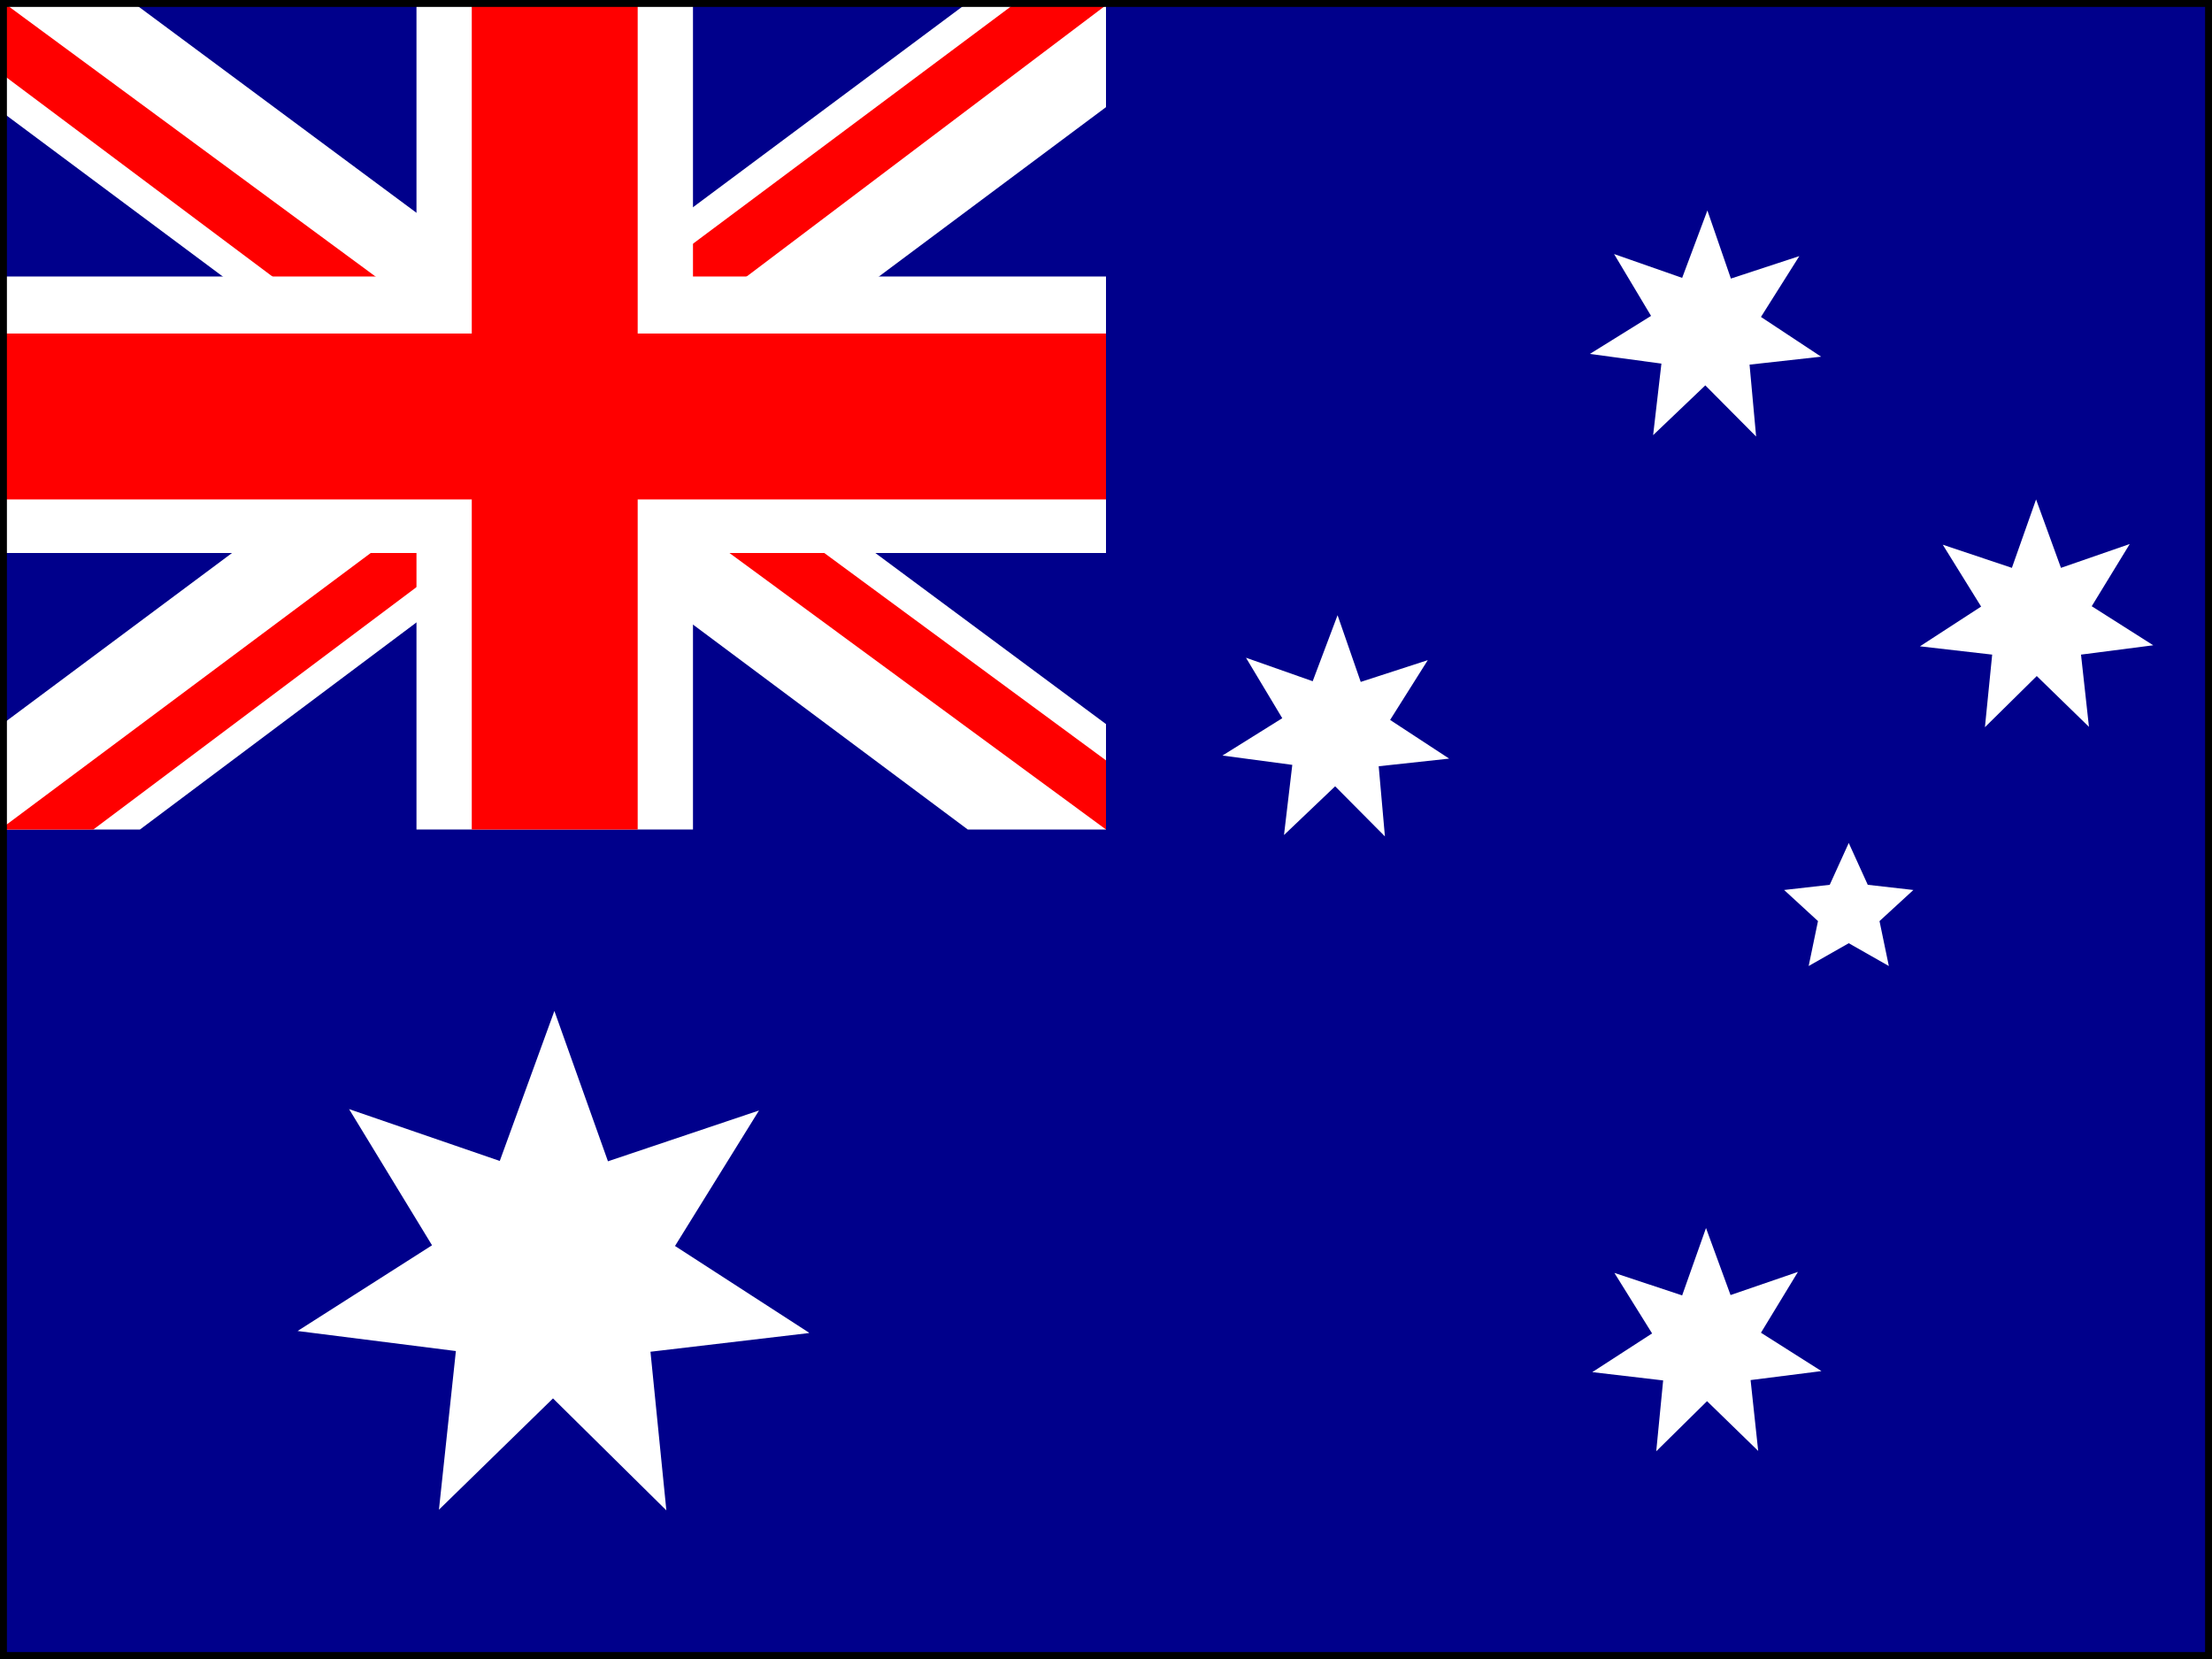
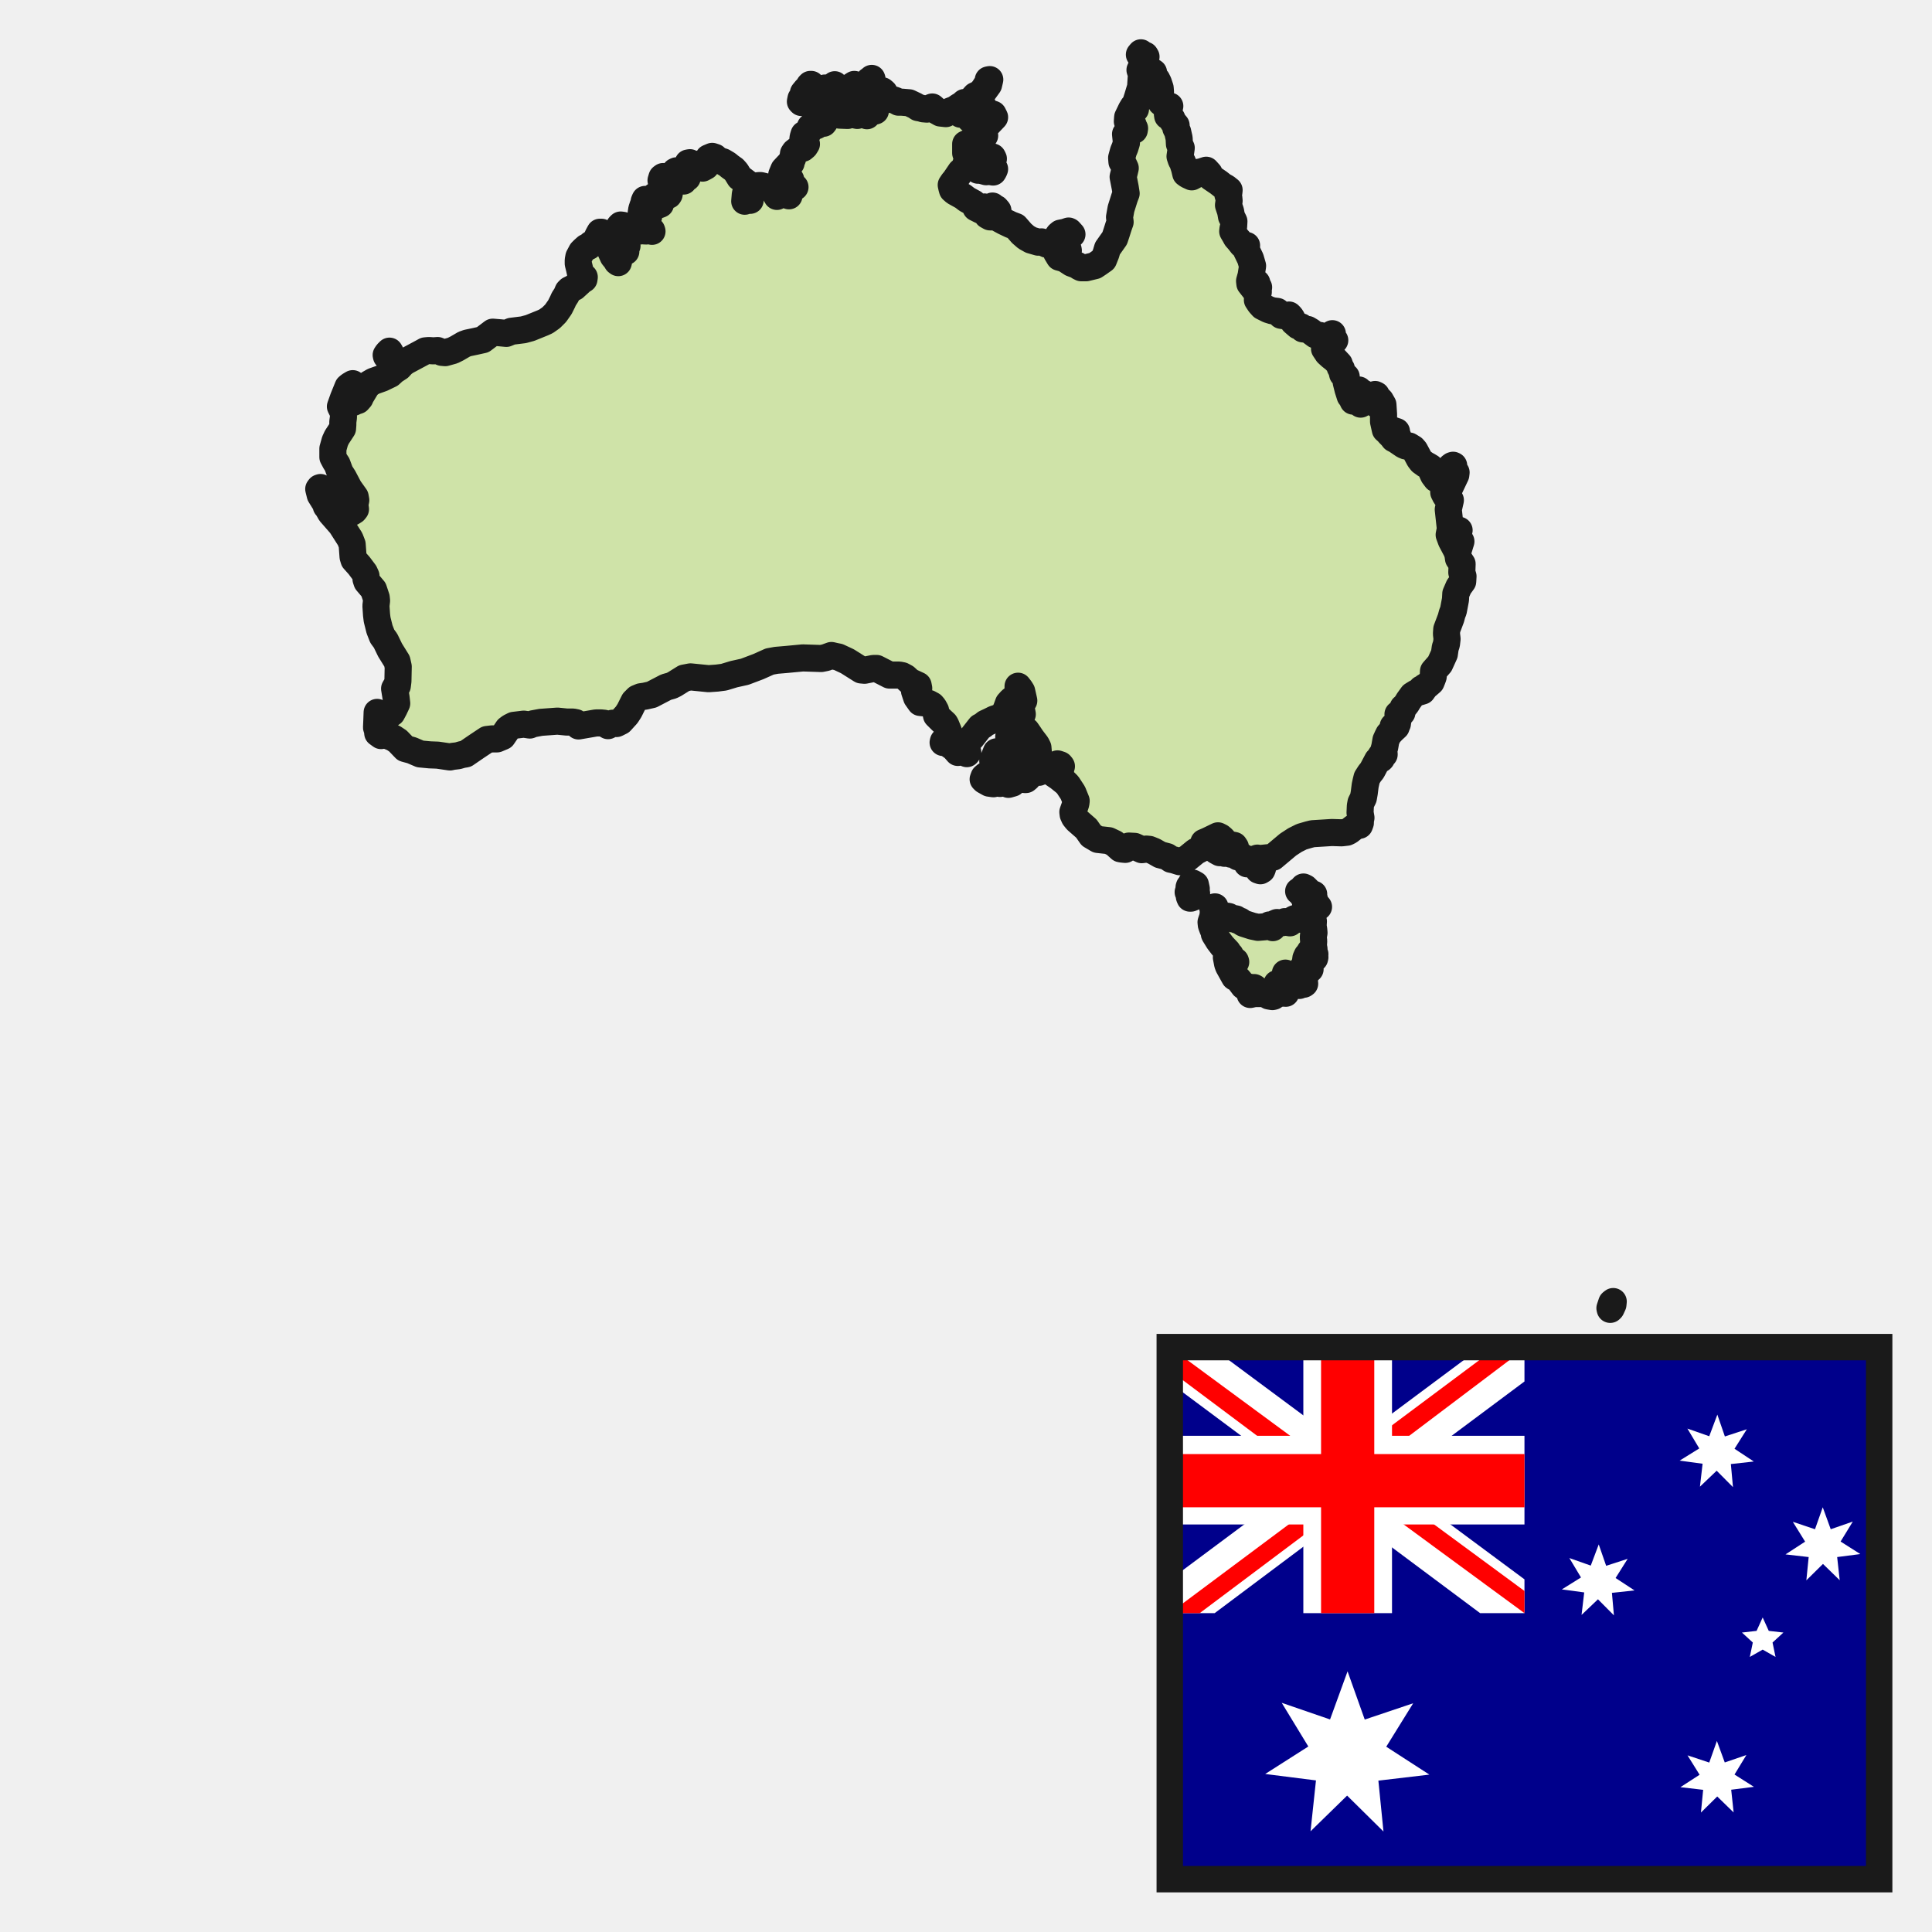
- <svg xmlns="http://www.w3.org/2000/svg" id="flag-icons-au" viewBox="0 0 640 480" data-copyright="© 2026 Sensory App House">
-   <path fill="#00008B" d="M0 0h640v480H0z" />
-   <path fill="#fff" d="m37.5 0 122 90.5L281 0h39v31l-120 89.5 120 89V240h-40l-120-89.5L40.5 240H0v-30l119.5-89L0 32V0z" />
-   <path fill="red" d="M212 140.5 320 220v20l-135.5-99.5zm-92 10 3 17.5-96 72H0zM320 0v1.5l-124.5 94 1-22L295 0zM0 0l119.5 88h-30L0 21z" />
-   <path fill="#fff" d="M120.5 0v240h80V0zM0 80v80h320V80z" />
-   <path fill="red" d="M0 96.5v48h320v-48zM136.5 0v240h48V0z" />
-   <path fill="#fff" d="m527 396.7-20.5 2.6 2.2 20.5-14.8-14.4-14.7 14.5 2-20.5-20.5-2.4 17.3-11.2-10.9-17.5 19.6 6.5 6.9-19.5 7.1 19.4 19.5-6.7-10.7 17.6zm-3.7-117.2 2.7-13-9.8-9 13.2-1.5 5.5-12.1 5.5 12.1 13.2 1.5-9.8 9 2.7 13-11.6-6.6zm-104.1-60-20.3 2.2 1.8 20.3-14.4-14.5-14.8 14.1 2.4-20.3-20.2-2.7 17.3-10.8-10.5-17.5 19.3 6.8L387 178l6.7 19.3 19.4-6.3-10.9 17.3 17.1 11.2ZM623 186.7l-20.9 2.7 2.3 20.9-15.1-14.7-15 14.8 2.1-21-20.9-2.4 17.7-11.5-11.1-17.9 20 6.7 7-19.8 7.2 19.8 19.9-6.9-11 18zm-96.1-83.5-20.7 2.3 1.9 20.8-14.7-14.8-15.1 14.4 2.4-20.7-20.7-2.8 17.7-11L467 73.5l19.7 6.9 7.3-19.5 6.8 19.7 19.8-6.5-11.1 17.6zM234 385.7l-45.8 5.4 4.6 45.9-32.8-32.4-33 32.2 4.9-45.9-45.8-5.8 38.9-24.8-24-39.4 43.6 15 15.8-43.4 15.5 43.5 43.7-14.7-24.3 39.2 38.8 25.1Z" />
-   <rect x="1" y="1" width="638" height="478" fill="none" stroke="#000000" stroke-width="2" />
+ <svg xmlns="http://www.w3.org/2000/svg" viewBox="0 0 512 512">
+   <g transform="translate(51.76 -23.74) scale(0.7978)">
+     <path d="M 323.7 65.0 L 323.4 66.2 L 323.0 67.1 L 322.9 67.6 L 323.0 68.3 L 323.8 68.8 L 324.4 69.2 L 324.7 70.1 L 325.8 71.4 L 325.7 72.3 L 326.3 73.5 L 326.8 75.7 L 326.9 77.6 L 327.5 78.9 L 327.1 81.7 L 327.5 82.9 L 328.0 83.8 L 328.6 85.7 L 329.0 87.4 L 329.7 87.9 L 331.0 88.5 L 332.3 87.8 L 333.3 87.0 L 334.3 86.8 L 335.8 86.3 L 336.8 87.4 L 337.4 88.7 L 339.9 90.4 L 341.3 91.5 L 342.4 92.1 L 343.4 92.9 L 343.3 93.8 L 343.0 94.4 L 343.3 95.4 L 343.4 96.5 L 343.2 97.9 L 343.9 100.0 L 344.2 101.7 L 345.0 103.3 L 344.9 105.0 L 344.7 105.7 L 344.6 106.6 L 345.3 107.8 L 345.8 108.7 L 346.6 109.6 L 347.7 111.0 L 348.5 111.3 L 349.2 111.3 L 349.1 112.8 L 350.5 115.7 L 351.2 118.1 L 350.7 121.3 L 350.2 123.1 L 350.3 124.0 L 352.1 126.3 L 353.1 126.7 L 352.9 127.7 L 352.8 129.4 L 353.6 130.6 L 354.5 131.6 L 355.5 132.1 L 356.5 132.6 L 357.8 133.0 L 359.4 133.2 L 360.2 133.9 L 360.7 134.5 L 362.0 134.7 L 362.5 134.6 L 363.3 134.4 L 363.7 134.8 L 364.1 135.3 L 364.8 136.7 L 366.3 138.0 L 367.3 138.3 L 367.9 139.0 L 368.7 139.1 L 369.5 139.2 L 370.5 139.8 L 372.1 141.0 L 373.6 141.2 L 374.3 141.5 L 375.8 142.9 L 376.4 143.6 L 377.0 144.7 L 376.2 144.8 L 375.5 144.6 L 375.1 145.6 L 376.1 147.1 L 377.2 148.1 L 378.6 149.2 L 380.0 150.7 L 380.3 151.8 L 380.7 152.3 L 381.1 154.0 L 382.3 154.9 L 382.3 156.7 L 382.9 159.1 L 383.6 161.3 L 384.1 161.9 L 384.6 163.0 L 385.2 162.8 L 385.7 162.5 L 386.6 163.5 L 387.1 164.0 L 387.4 163.7 L 386.8 161.7 L 387.2 160.6 L 387.6 160.4 L 388.1 160.4 L 388.7 161.3 L 389.6 162.3 L 391.2 163.2 L 392.4 164.1 L 392.8 164.0 L 392.7 163.4 L 392.7 162.4 L 393.2 162.3 L 393.7 162.8 L 394.5 164.2 L 394.7 167.3 L 394.7 169.8 L 395.3 172.5 L 396.1 173.2 L 396.6 173.8 L 397.5 174.7 L 398.1 175.5 L 398.9 175.9 L 401.4 177.6 L 402.1 177.9 L 403.2 177.9 L 404.5 178.7 L 405.1 179.4 L 406.6 182.2 L 407.3 183.1 L 408.7 184.1 L 409.3 184.4 L 410.3 185.0 L 410.7 186.0 L 410.8 186.5 L 411.3 187.6 L 412.2 188.8 L 413.4 189.4 L 414.6 190.9 L 414.7 193.3 L 415.3 194.5 L 415.7 195.0 L 416.6 195.5 L 416.9 195.9 L 416.2 199.0 L 416.9 205.4 L 416.5 207.4 L 417.2 209.3 L 419.0 212.7 L 419.4 213.9 L 419.6 215.3 L 420.8 217.1 L 420.7 219.9 L 421.1 221.2 L 421.0 222.9 L 419.7 224.7 L 418.7 227.0 L 418.6 228.9 L 417.9 232.6 L 417.5 233.6 L 417.1 235.1 L 415.7 238.8 L 415.6 240.3 L 415.8 242.0 L 415.6 243.7 L 415.2 244.9 L 414.9 247.0 L 413.4 250.3 L 411.3 252.7 L 411.2 254.5 L 410.9 255.3 L 410.5 256.3 L 409.1 257.5 L 408.4 257.9 L 408.1 258.6 L 407.3 258.6 L 407.3 258.8 L 407.8 259.0 L 407.6 259.3 L 405.6 259.9 L 404.3 260.7 L 403.0 262.5 L 402.4 263.5 L 401.7 264.4 L 401.2 264.8 L 401.0 265.3 L 400.8 266.5 L 400.1 266.7 L 399.5 267.0 L 399.7 268.1 L 399.4 269.4 L 399.3 270.2 L 399.0 270.8 L 398.6 270.6 L 398.3 270.7 L 397.9 271.0 L 398.5 271.1 L 398.9 271.2 L 397.6 272.4 L 396.4 273.7 L 396.0 274.5 L 395.5 275.6 L 395.1 277.9 L 394.7 279.3 L 394.9 280.2 L 394.9 280.4 L 394.6 280.5 L 394.4 280.3 L 393.9 280.7 L 393.7 281.0 L 394.0 281.4 L 394.1 281.5 L 394.0 281.7 L 393.8 281.9 L 393.3 281.9 L 392.7 282.3 L 390.9 285.7 L 390.1 286.7 L 389.2 288.1 L 388.9 289.3 L 388.6 290.7 L 388.3 293.1 L 388.0 294.8 L 387.2 296.4 L 387.0 297.5 L 386.9 299.7 L 387.2 301.4 L 387.0 302.3 L 387.0 303.1 L 386.7 303.9 L 385.6 304.1 L 384.7 304.7 L 383.3 305.8 L 382.5 306.2 L 380.8 306.4 L 377.5 306.3 L 371.1 306.7 L 369.9 307.0 L 367.5 307.7 L 365.3 308.8 L 363.0 310.3 L 358.0 314.5 L 354.1 314.9 L 353.4 314.9 L 352.8 314.8 L 352.0 315.1 L 352.0 315.6 L 352.7 316.1 L 353.2 316.6 L 354.0 316.0 L 354.4 316.1 L 354.5 317.4 L 354.5 318.2 L 354.3 318.7 L 353.8 319.0 L 353.2 318.8 L 353.1 318.4 L 352.4 317.3 L 351.5 316.4 L 350.7 316.1 L 350.2 316.4 L 349.4 316.7 L 348.8 315.5 L 348.1 314.5 L 347.1 314.4 L 346.3 314.4 L 345.7 314.0 L 344.4 313.3 L 344.6 312.8 L 345.0 312.2 L 345.7 312.0 L 345.5 311.2 L 345.1 310.6 L 344.1 310.4 L 343.4 310.5 L 343.0 311.0 L 342.5 311.9 L 340.3 313.0 L 339.2 312.4 L 338.0 311.5 L 338.6 311.5 L 339.8 311.5 L 340.8 310.7 L 341.3 310.2 L 341.8 309.1 L 341.2 308.4 L 340.5 307.8 L 339.7 307.4 L 336.4 309.0 L 335.7 309.3 L 335.0 309.6 L 336.2 309.9 L 336.8 309.8 L 337.6 310.3 L 336.4 310.9 L 335.5 311.1 L 334.4 311.5 L 332.3 312.6 L 329.6 314.8 L 328.4 315.4 L 327.0 316.0 L 325.1 315.4 L 324.1 315.2 L 322.8 314.3 L 320.5 313.7 L 318.4 312.5 L 316.9 311.9 L 315.9 311.8 L 314.4 312.0 L 312.0 310.9 L 310.1 310.8 L 308.9 311.9 L 307.9 311.8 L 307.3 311.7 L 305.3 309.9 L 303.4 309.0 L 299.8 308.6 L 297.6 307.3 L 296.0 305.0 L 292.8 302.2 L 292.0 301.2 L 291.6 300.3 L 291.5 299.5 L 292.0 298.1 L 292.5 296.6 L 292.6 295.8 L 291.5 293.1 L 289.8 290.5 L 289.0 289.7 L 286.9 288.0 L 285.0 286.7 L 284.5 286.0 L 284.4 285.7 L 285.3 285.9 L 285.7 285.3 L 286.3 285.2 L 286.8 285.9 L 287.4 286.0 L 287.4 284.8 L 287.7 284.3 L 287.5 284.0 L 287.3 283.8 L 286.4 283.5 L 285.5 283.9 L 284.8 284.4 L 283.9 284.8 L 283.5 285.3 L 282.5 285.3 L 282.1 285.4 L 280.2 286.3 L 278.9 286.3 L 277.0 286.0 L 277.6 284.8 L 278.4 284.1 L 279.0 283.3 L 280.1 280.5 L 279.9 278.1 L 279.4 277.1 L 277.8 275.0 L 277.0 273.8 L 276.1 272.5 L 275.7 273.3 L 275.4 274.1 L 274.5 275.2 L 274.1 277.7 L 272.4 281.6 L 271.2 281.7 L 270.2 281.5 L 268.5 282.0 L 267.3 282.5 L 266.2 282.5 L 265.6 282.6 L 264.9 282.5 L 266.1 279.5 L 267.1 279.6 L 268.3 279.5 L 268.8 279.5 L 269.6 279.5 L 270.2 278.1 L 270.6 276.5 L 270.3 275.5 L 270.2 274.5 L 270.5 273.3 L 270.6 272.4 L 272.0 269.6 L 273.3 268.2 L 274.7 267.0 L 274.5 265.9 L 274.0 264.5 L 273.9 263.5 L 274.6 263.1 L 275.2 262.5 L 274.5 259.4 L 274.0 258.6 L 273.3 257.7 L 273.3 258.8 L 273.3 259.9 L 272.3 261.4 L 271.0 262.4 L 270.1 263.4 L 269.3 265.6 L 268.2 267.5 L 267.2 268.2 L 266.3 268.3 L 265.4 268.6 L 264.0 269.3 L 262.5 270.0 L 261.5 270.8 L 260.7 271.2 L 257.8 274.9 L 256.4 276.2 L 256.2 276.7 L 255.6 277.1 L 255.7 277.7 L 256.2 278.1 L 256.6 279.7 L 256.3 280.1 L 255.8 279.9 L 254.7 279.0 L 253.9 279.3 L 253.3 279.7 L 251.8 278.0 L 251.1 277.6 L 250.3 276.9 L 249.4 276.4 L 249.1 276.3 L 248.4 276.4 L 248.5 276.0 L 248.9 275.6 L 249.3 275.5 L 250.0 276.0 L 250.8 276.5 L 251.3 276.6 L 251.5 276.4 L 250.7 274.4 L 250.2 272.8 L 250.0 272.3 L 249.3 270.6 L 249.0 270.1 L 247.7 268.9 L 246.2 267.4 L 245.9 265.8 L 245.3 264.7 L 244.7 264.0 L 243.6 263.4 L 240.8 263.1 L 239.6 261.4 L 238.9 259.3 L 239.4 259.1 L 240.0 259.1 L 240.3 258.4 L 240.1 257.4 L 237.3 256.1 L 235.9 254.8 L 234.8 254.2 L 233.8 254.0 L 232.3 254.0 L 230.6 254.0 L 226.3 251.8 L 225.3 251.8 L 222.3 252.4 L 221.2 252.3 L 216.6 249.4 L 213.6 248.0 L 212.6 247.8 L 211.3 247.5 L 210.2 247.9 L 209.4 248.2 L 207.9 248.5 L 201.8 248.3 L 196.5 248.8 L 193.0 249.1 L 190.8 249.5 L 187.0 251.2 L 182.5 252.9 L 178.9 253.7 L 175.6 254.7 L 173.3 255.0 L 170.5 255.2 L 164.5 254.6 L 162.4 255.0 L 159.2 257.0 L 158.2 257.5 L 156.4 258.0 L 151.6 260.5 L 149.4 261.0 L 148.0 261.2 L 146.8 261.7 L 145.7 262.8 L 144.2 265.8 L 143.3 267.2 L 141.3 269.4 L 139.9 270.1 L 138.6 270.0 L 137.1 270.8 L 135.8 270.0 L 134.8 269.9 L 133.1 269.9 L 127.3 270.9 L 126.4 269.8 L 125.4 269.6 L 123.3 269.6 L 120.3 269.3 L 114.8 269.7 L 112.1 270.2 L 111.1 270.6 L 109.1 270.3 L 105.8 270.7 L 104.6 271.3 L 103.8 271.9 L 102.1 274.4 L 100.2 275.2 L 98.6 275.2 L 96.9 275.4 L 93.3 277.8 L 89.8 280.2 L 88.6 280.4 L 87.2 280.8 L 85.5 281.0 L 84.6 281.2 L 80.5 280.6 L 77.9 280.5 L 74.7 280.2 L 71.9 279.0 L 69.7 278.4 L 67.3 275.9 L 65.8 274.9 L 63.1 273.8 L 62.3 273.8 L 61.7 274.1 L 60.6 273.3 L 60.5 272.3 L 60.2 271.4 L 60.3 269.1 L 60.4 266.4 L 61.4 267.0 L 62.2 267.6 L 63.8 267.6 L 65.3 266.6 L 66.1 265.1 L 66.9 263.4 L 66.7 261.6 L 66.2 258.5 L 66.6 257.8 L 67.1 257.6 L 67.3 256.0 L 67.4 251.2 L 67.0 249.4 L 64.7 245.7 L 63.2 242.6 L 62.1 241.1 L 61.2 238.8 L 60.4 235.6 L 60.2 234.0 L 60.0 231.0 L 60.2 229.3 L 60.1 228.3 L 59.2 225.6 L 57.0 223.0 L 56.7 222.1 L 56.7 221.1 L 56.2 220.0 L 54.4 217.6 L 52.7 215.7 L 52.4 214.7 L 52.1 210.6 L 51.4 208.8 L 48.4 204.1 L 44.9 200.1 L 44.0 198.5 L 43.5 197.9 L 43.8 197.8 L 44.2 198.1 L 44.6 198.5 L 44.8 198.5 L 45.0 198.2 L 45.0 197.4 L 45.1 197.0 L 45.4 197.2 L 45.8 198.1 L 46.9 200.3 L 47.2 201.4 L 48.7 201.8 L 49.1 201.5 L 49.6 200.9 L 49.8 199.3 L 49.1 198.6 L 48.4 198.3 L 47.3 197.1 L 46.6 195.3 L 45.5 193.5 L 45.5 192.9 L 46.0 192.5 L 46.8 192.7 L 47.6 193.7 L 48.5 194.6 L 48.3 196.3 L 48.2 196.7 L 48.3 197.1 L 48.6 197.4 L 49.0 197.7 L 49.4 197.3 L 49.8 196.4 L 50.0 196.5 L 50.6 198.6 L 51.1 199.2 L 52.0 199.9 L 52.8 199.4 L 53.2 198.9 L 53.0 197.4 L 53.3 195.9 L 53.1 194.8 L 51.1 192.0 L 49.2 188.4 L 48.1 186.7 L 47.1 184.0 L 46.5 183.1 L 45.7 181.6 L 45.7 179.9 L 45.7 178.8 L 46.4 176.3 L 47.0 175.0 L 48.9 172.1 L 49.0 170.8 L 49.0 169.9 L 49.2 168.4 L 49.2 167.4 L 49.0 166.4 L 48.2 164.8 L 49.2 162.0 L 50.7 158.3 L 51.3 157.8 L 52.3 157.2 L 52.5 158.0 L 52.0 160.6 L 52.7 161.9 L 52.5 163.4 L 53.1 163.1 L 54.0 162.8 L 54.7 162.0 L 55.0 161.3 L 56.8 158.3 L 57.8 157.2 L 59.2 156.4 L 62.0 155.4 L 64.7 154.1 L 66.0 152.9 L 67.7 151.8 L 68.8 150.6 L 69.9 149.8 L 75.5 146.8 L 76.4 146.3 L 77.6 146.2 L 79.1 146.3 L 80.5 146.2 L 81.9 146.8 L 83.0 146.9 L 85.5 146.2 L 86.9 145.5 L 89.3 144.1 L 90.4 143.7 L 92.8 143.2 L 95.5 142.6 L 98.8 140.1 L 101.2 140.3 L 103.3 140.5 L 105.0 139.8 L 109.0 139.3 L 111.2 138.7 L 115.4 137.0 L 116.5 136.5 L 118.2 135.3 L 119.7 133.8 L 121.1 131.8 L 122.0 130.0 L 122.4 129.1 L 123.3 127.7 L 123.8 126.5 L 124.3 126.0 L 125.9 125.2 L 128.3 123.0 L 129.1 122.5 L 129.2 121.8 L 128.7 121.4 L 128.1 121.2 L 127.6 118.9 L 127.2 117.3 L 127.2 116.2 L 127.4 115.1 L 128.3 113.4 L 129.0 112.7 L 129.9 111.9 L 130.7 111.6 L 131.4 110.9 L 132.6 110.2 L 133.1 109.5 L 133.8 108.0 L 134.4 106.9 L 134.9 106.9 L 135.9 109.5 L 136.5 110.9 L 137.7 112.5 L 138.8 114.9 L 139.7 116.0 L 140.1 116.7 L 140.5 117.0 L 140.6 116.6 L 140.5 116.0 L 140.9 114.2 L 140.7 112.9 L 140.8 112.4 L 141.0 112.2 L 141.4 112.4 L 142.2 113.1 L 142.7 113.3 L 143.0 113.3 L 142.9 112.1 L 143.4 111.4 L 143.2 110.9 L 142.5 110.9 L 142.2 110.3 L 141.6 109.6 L 140.9 109.1 L 140.0 107.9 L 139.8 107.4 L 140.1 107.2 L 140.6 107.2 L 141.1 106.7 L 141.2 106.0 L 140.9 104.9 L 141.3 104.5 L 142.0 104.6 L 143.2 106.4 L 143.7 106.2 L 144.2 105.5 L 145.0 105.3 L 145.8 105.4 L 146.3 105.9 L 147.3 106.5 L 148.8 106.4 L 149.5 106.5 L 151.0 106.4 L 151.7 106.6 L 151.6 106.3 L 150.8 106.0 L 149.9 105.9 L 148.8 105.9 L 148.3 105.6 L 148.2 104.7 L 148.4 104.1 L 148.6 103.8 L 149.3 103.9 L 149.9 103.9 L 150.0 103.0 L 150.2 102.2 L 150.6 101.6 L 150.6 101.0 L 150.2 101.2 L 149.3 102.6 L 148.8 101.4 L 148.1 100.6 L 148.3 99.3 L 148.7 98.1 L 149.3 97.9 L 149.8 98.1 L 150.6 97.4 L 151.0 96.8 L 150.9 96.4 L 151.0 96.0 L 151.5 96.1 L 153.6 97.3 L 154.0 97.8 L 154.5 97.6 L 154.6 97.0 L 154.6 96.3 L 154.1 96.4 L 153.0 96.4 L 152.8 96.0 L 152.9 95.7 L 152.4 95.0 L 153.1 94.5 L 153.7 94.5 L 154.1 94.1 L 154.1 93.7 L 154.2 93.5 L 154.6 93.8 L 155.7 93.9 L 156.7 94.5 L 157.2 94.6 L 157.4 94.3 L 157.5 93.6 L 156.2 93.0 L 156.1 92.3 L 155.5 91.6 L 155.5 90.8 L 156.4 90.2 L 156.5 89.6 L 157.0 89.3 L 157.9 89.3 L 158.6 88.8 L 159.3 88.6 L 159.5 87.5 L 159.4 86.7 L 159.8 86.5 L 160.5 86.9 L 160.3 87.8 L 160.3 88.6 L 160.1 89.1 L 160.3 89.1 L 160.5 88.9 L 160.8 88.3 L 161.5 88.5 L 161.7 89.1 L 161.8 89.7 L 162.2 89.9 L 162.7 89.0 L 163.4 88.8 L 163.4 87.6 L 163.7 86.8 L 163.7 86.2 L 164.2 85.9 L 164.3 85.2 L 163.9 84.8 L 163.7 83.9 L 164.3 83.8 L 164.9 84.2 L 165.4 85.2 L 165.6 85.7 L 166.0 85.4 L 166.2 84.7 L 167.0 84.3 L 167.7 84.9 L 168.5 85.6 L 169.6 85.0 L 170.5 83.7 L 170.3 83.0 L 170.5 82.2 L 171.7 81.7 L 172.6 82.0 L 173.5 82.9 L 175.3 83.5 L 176.8 84.4 L 177.5 85.0 L 178.9 86.0 L 179.7 86.9 L 180.8 88.7 L 183.6 90.8 L 183.8 91.2 L 183.4 91.9 L 183.1 92.8 L 182.7 94.3 L 182.5 96.6 L 183.0 96.4 L 183.4 95.6 L 183.8 95.7 L 184.3 96.3 L 184.3 95.8 L 184.0 95.5 L 183.5 94.4 L 183.5 93.9 L 183.9 93.4 L 184.6 92.9 L 185.2 92.6 L 185.7 92.3 L 185.7 91.9 L 186.3 91.5 L 187.3 91.4 L 187.8 91.4 L 191.8 92.4 L 192.8 93.4 L 192.9 94.5 L 193.2 95.0 L 193.5 94.2 L 193.4 92.6 L 193.7 92.3 L 194.8 92.5 L 195.5 92.8 L 196.5 93.9 L 196.7 94.4 L 197.2 94.8 L 197.3 94.3 L 197.1 93.6 L 197.0 92.8 L 197.2 92.1 L 198.4 92.0 L 199.2 91.9 L 198.8 91.6 L 198.3 91.5 L 197.4 90.9 L 196.9 90.2 L 197.8 89.5 L 197.7 89.3 L 196.9 89.4 L 195.8 88.7 L 194.8 87.8 L 195.5 86.1 L 197.0 84.5 L 197.9 83.9 L 197.9 83.4 L 198.4 82.4 L 198.6 81.5 L 198.7 80.8 L 199.1 80.2 L 200.0 79.5 L 201.2 79.2 L 201.8 79.0 L 202.5 78.4 L 203.0 77.6 L 201.8 76.2 L 201.9 75.4 L 202.2 74.4 L 203.6 73.7 L 204.3 71.9 L 204.8 71.6 L 205.9 71.7 L 206.4 71.5 L 206.3 70.1 L 206.4 69.5 L 206.9 69.3 L 207.5 69.5 L 207.8 70.1 L 208.7 70.7 L 209.0 70.3 L 208.8 69.7 L 208.7 68.9 L 209.5 68.7 L 210.2 68.7 L 210.2 68.0 L 210.1 67.5 L 210.4 67.2 L 212.0 67.1 L 212.4 66.6 L 212.6 66.1 L 212.8 66.4 L 213.1 67.4 L 214.0 68.0 L 216.7 68.1 L 218.2 67.6 L 218.9 67.9 L 219.9 68.1 L 220.9 67.6 L 221.6 67.2 L 222.7 67.7 L 223.1 68.2 L 223.4 67.1 L 224.0 66.7 L 224.7 66.5 L 225.6 66.7 L 225.9 66.6 L 225.2 65.8 L 225.2 65.0 L 225.2 63.9 L 225.3 62.9 L 225.6 62.2 L 223.7 60.7 L 221.9 60.5 L 220.5 60.8 L 219.9 60.5 L 218.7 59.4 L 217.6 58.9 L 217.5 58.7 L 218.9 57.8 L 219.4 58.0 L 220.2 58.7 L 220.7 59.0 L 221.1 59.0 L 221.4 58.3 L 221.7 58.0 L 222.4 58.2 L 224.5 59.5 L 225.6 60.8 L 226.2 60.5 L 227.3 59.8 L 228.2 59.9 L 228.8 60.4 L 229.7 61.9 L 230.3 62.7 L 231.9 62.9 L 232.7 63.2 L 233.6 63.7 L 234.7 63.7 L 237.1 63.9 L 239.2 64.9 L 240.1 65.5 L 241.2 65.7 L 241.8 65.9 L 243.0 66.0 L 244.8 65.3 L 245.6 66.0 L 245.9 66.4 L 247.5 67.3 L 249.3 67.5 L 250.6 66.7 L 252.4 66.0 L 253.7 65.1 L 254.6 64.6 L 255.5 63.8 L 255.9 63.8 L 255.1 64.6 L 255.1 65.0 L 255.6 65.2 L 255.6 65.4 L 254.8 66.0 L 253.8 66.9 L 253.9 67.4 L 254.2 67.7 L 254.7 67.6 L 255.3 67.1 L 256.1 66.9 L 256.7 67.2 L 256.9 68.5 L 257.4 69.4 L 258.4 69.5 L 259.0 69.5 L 259.7 68.3 L 259.3 67.3 L 258.9 67.1 L 259.1 66.7 L 260.8 65.0 L 261.7 65.1 L 262.3 66.7 L 263.3 67.6 L 264.4 67.5 L 265.0 67.7 L 265.5 68.7 L 261.6 72.8 L 261.5 73.2 L 262.0 74.0 L 262.2 74.8 L 260.9 76.9 L 260.5 77.0 L 260.0 76.4 L 259.4 76.1 L 258.8 76.3 L 258.2 76.5 L 255.9 77.6 L 255.9 80.6 L 256.5 82.4 L 256.2 83.5 L 255.5 85.6 L 254.8 86.3 L 254.2 86.8 L 252.3 89.6 L 251.7 90.3 L 251.1 91.2 L 251.3 92.1 L 251.5 92.8 L 252.3 93.5 L 255.0 95.0 L 256.3 96.0 L 258.5 97.2 L 259.0 98.1 L 259.3 98.8 L 260.9 99.6 L 262.1 100.1 L 262.4 99.9 L 262.6 99.8 L 262.9 99.8 L 263.2 99.9 L 263.1 100.5 L 263.0 100.8 L 263.1 101.3 L 264.0 101.8 L 265.2 101.8 L 266.0 101.7 L 266.8 102.3 L 267.5 102.7 L 268.8 103.4 L 270.9 104.4 L 272.5 105.0 L 274.5 107.3 L 276.0 108.6 L 277.6 109.5 L 280.0 110.2 L 281.1 110.1 L 282.9 110.9 L 284.7 111.2 L 285.7 112.3 L 286.0 113.1 L 286.1 113.7 L 287.0 115.2 L 288.8 115.7 L 291.1 117.2 L 293.0 117.9 L 293.5 118.3 L 294.3 118.7 L 295.9 118.7 L 298.8 118.0 L 300.0 117.2 L 301.7 116.0 L 302.5 114.0 L 303.0 112.3 L 305.4 108.9 L 306.0 107.1 L 306.7 104.9 L 307.2 103.5 L 307.0 101.9 L 307.5 99.1 L 308.7 95.3 L 309.2 94.0 L 308.9 92.1 L 308.2 88.5 L 308.5 87.3 L 308.9 85.6 L 308.3 84.3 L 307.8 83.5 L 307.7 82.2 L 308.3 80.0 L 308.8 78.8 L 309.3 77.2 L 309.0 74.3 L 310.2 73.2 L 310.6 72.7 L 311.5 72.7 L 311.9 73.0 L 312.0 72.4 L 311.7 71.8 L 311.5 71.2 L 311.3 70.9 L 310.7 70.7 L 310.3 70.4 L 309.6 70.1 L 309.7 68.7 L 310.9 66.2 L 311.5 65.2 L 311.8 65.6 L 312.3 66.0 L 312.4 65.2 L 312.2 64.5 L 313.0 62.0 L 314.0 58.7 L 314.2 55.6 L 315.7 55.0 L 316.5 54.3 L 316.9 53.4 L 317.7 53.4 L 318.3 53.8 L 318.0 54.4 L 317.8 54.9 L 319.4 56.2 L 319.9 57.2 L 320.2 58.1 L 320.5 59.0 L 320.6 60.2 L 320.6 62.0 L 320.8 63.8 L 321.4 64.3 L 321.9 64.7 L 322.6 64.7 L 323.7 65.0 Z M 341.1 334.3 L 342.2 334.4 L 342.8 334.1 L 343.3 334.2 L 343.9 334.7 L 344.7 335.0 L 345.2 334.9 L 345.7 335.0 L 346.1 335.4 L 347.1 335.7 L 347.5 336.0 L 347.9 336.3 L 348.3 336.5 L 351.1 337.4 L 353.0 337.8 L 355.4 337.6 L 356.1 337.4 L 356.8 337.0 L 357.4 337.4 L 357.9 337.9 L 357.8 337.3 L 358.0 336.9 L 358.6 336.5 L 359.3 336.2 L 360.4 336.3 L 361.4 336.2 L 361.9 335.9 L 362.3 335.9 L 363.0 336.2 L 363.6 336.3 L 364.0 336.0 L 364.8 335.1 L 365.2 334.9 L 367.0 335.1 L 367.5 335.1 L 368.4 334.3 L 369.0 334.3 L 370.7 335.0 L 371.4 335.8 L 371.3 337.4 L 371.4 337.9 L 371.5 338.5 L 371.6 339.6 L 371.4 340.7 L 371.4 341.5 L 371.5 342.3 L 371.4 343.9 L 371.6 345.0 L 371.5 345.7 L 371.5 346.0 L 371.7 346.3 L 371.9 346.7 L 371.8 347.1 L 371.9 347.7 L 371.8 348.1 L 371.4 348.0 L 371.3 347.7 L 371.3 347.3 L 371.3 346.9 L 371.1 346.6 L 370.4 346.3 L 370.6 346.0 L 370.9 345.8 L 370.7 345.4 L 370.3 345.8 L 370.0 346.3 L 370.2 346.5 L 369.9 346.6 L 369.3 347.2 L 368.9 348.1 L 368.8 348.9 L 368.8 349.7 L 368.5 350.4 L 368.0 351.0 L 367.9 351.8 L 367.9 353.3 L 368.3 354.6 L 368.5 356.5 L 368.2 356.7 L 367.2 356.8 L 366.7 357.1 L 365.9 356.1 L 365.4 355.2 L 365.8 354.8 L 366.6 355.0 L 366.8 354.8 L 366.9 354.6 L 366.8 354.3 L 365.8 353.8 L 364.7 353.6 L 364.4 353.9 L 364.5 354.8 L 364.4 355.0 L 363.6 355.3 L 363.2 354.0 L 362.1 353.0 L 362.2 353.5 L 362.6 354.3 L 362.6 354.7 L 362.4 355.1 L 362.0 355.3 L 361.8 355.7 L 361.8 356.2 L 361.6 357.0 L 361.0 357.4 L 359.3 356.5 L 359.2 356.8 L 359.2 357.0 L 360.1 357.6 L 359.7 358.0 L 359.4 358.4 L 358.9 359.7 L 358.2 360.7 L 357.8 360.8 L 356.6 360.6 L 355.1 359.7 L 353.9 359.8 L 351.8 359.8 L 350.4 360.1 L 350.1 359.1 L 349.9 358.8 L 350.0 358.5 L 351.0 358.3 L 352.1 358.3 L 351.9 357.9 L 351.7 357.8 L 351.2 357.9 L 349.8 357.6 L 348.8 357.7 L 348.2 357.3 L 347.0 355.7 L 346.4 355.0 L 346.0 354.7 L 345.5 354.5 L 345.2 354.3 L 343.2 350.7 L 342.9 349.9 L 342.5 347.8 L 344.1 348.8 L 344.7 349.4 L 345.1 350.3 L 345.6 349.3 L 345.5 349.0 L 344.0 347.8 L 343.8 347.4 L 343.8 347.0 L 343.4 347.4 L 342.9 347.5 L 343.1 346.7 L 342.9 345.8 L 341.2 344.0 L 339.9 342.3 L 338.6 340.2 L 338.5 340.0 L 338.5 339.5 L 337.9 338.1 L 337.5 337.0 L 337.4 336.1 L 338.0 334.3 L 338.1 333.3 L 339.0 333.7 L 341.1 334.3 Z M 206.4 59.6 L 207.6 59.7 L 209.1 59.0 L 209.8 59.3 L 210.1 59.2 L 211.2 58.6 L 211.9 58.4 L 212.4 57.9 L 212.9 58.4 L 214.0 59.0 L 214.4 59.7 L 214.8 60.0 L 215.0 60.2 L 214.3 60.9 L 214.2 61.6 L 213.5 61.6 L 212.6 62.8 L 209.4 64.8 L 206.6 63.0 L 205.3 61.9 L 204.5 60.3 L 204.4 59.0 L 204.0 58.1 L 204.2 57.9 L 204.3 57.8 L 204.6 57.8 L 205.4 58.7 L 205.8 59.0 L 206.4 59.6 Z M 271.5 287.2 L 273.8 287.4 L 274.6 287.1 L 275.7 287.3 L 276.5 288.2 L 275.9 288.7 L 275.4 288.7 L 273.8 288.4 L 272.2 288.7 L 271.8 289.0 L 271.5 289.9 L 270.1 290.3 L 269.5 289.8 L 267.9 289.5 L 267.3 290.0 L 266.2 289.8 L 265.1 290.1 L 263.7 289.9 L 262.1 289.0 L 261.7 288.6 L 262.0 287.8 L 262.6 287.3 L 266.8 286.5 L 269.1 285.8 L 270.9 285.9 L 271.4 286.1 L 271.9 286.4 L 271.6 287.0 L 271.5 287.2 Z M 263.3 82.3 L 263.7 82.7 L 264.1 82.7 L 264.5 81.8 L 264.8 81.9 L 264.9 82.1 L 265.1 82.5 L 264.5 83.2 L 264.2 83.3 L 264.0 83.6 L 263.6 84.8 L 263.6 85.2 L 264.0 85.6 L 264.9 86.0 L 265.3 85.8 L 265.5 85.9 L 265.3 86.4 L 265.0 86.9 L 263.8 86.7 L 262.7 86.8 L 260.9 86.3 L 260.0 86.3 L 259.7 86.1 L 260.3 85.8 L 260.6 85.3 L 260.5 84.2 L 260.6 82.9 L 261.6 82.2 L 262.1 81.5 L 262.7 81.1 L 263.2 81.2 L 263.1 81.6 L 263.3 82.3 Z M 416.1 193.9 L 415.9 194.2 L 415.5 193.7 L 415.2 192.0 L 415.4 191.1 L 415.9 190.2 L 416.0 189.7 L 415.8 188.7 L 417.2 187.5 L 417.5 186.9 L 417.6 186.2 L 417.1 185.3 L 416.7 185.2 L 417.1 184.7 L 417.5 184.4 L 417.8 184.3 L 418.0 184.4 L 418.2 186.1 L 418.8 186.7 L 418.7 187.5 L 416.7 191.7 L 416.2 193.2 L 416.1 193.9 Z M 368.7 324.7 L 370.4 326.4 L 371.2 326.7 L 371.5 326.8 L 371.4 327.6 L 371.0 327.9 L 371.7 328.3 L 371.6 328.6 L 371.5 328.6 L 370.7 329.1 L 369.7 329.4 L 369.4 329.2 L 369.1 329.0 L 368.9 328.6 L 367.7 327.1 L 367.8 326.7 L 367.5 326.1 L 366.9 326.1 L 366.5 325.8 L 367.2 325.4 L 368.1 324.4 L 368.7 324.7 Z M 204.9 62.5 L 205.6 62.7 L 206.0 63.0 L 206.2 63.3 L 206.3 63.7 L 205.3 63.9 L 203.5 63.3 L 201.8 63.8 L 201.3 63.8 L 201.0 63.5 L 201.2 62.5 L 201.9 62.6 L 202.4 62.3 L 202.3 61.2 L 202.0 60.6 L 202.9 59.5 L 203.3 59.3 L 203.7 59.3 L 204.1 60.0 L 204.2 60.9 L 204.6 61.7 L 204.9 62.5 Z M 330.7 328.1 L 330.4 328.1 L 330.2 327.6 L 330.3 326.8 L 329.8 326.1 L 330.1 325.3 L 330.1 324.5 L 330.2 324.2 L 330.8 323.8 L 330.9 323.1 L 331.3 323.1 L 332.2 323.6 L 332.5 325.0 L 332.3 325.8 L 332.6 326.5 L 332.4 327.2 L 331.7 327.7 L 330.7 328.1 Z M 289.4 108.2 L 288.7 109.0 L 288.3 108.9 L 288.0 109.3 L 287.3 109.5 L 286.9 109.5 L 286.1 109.7 L 286.0 109.5 L 286.1 108.7 L 286.8 107.7 L 287.4 107.2 L 288.9 106.9 L 290.1 106.5 L 290.3 106.6 L 291.2 107.6 L 289.9 107.8 L 289.4 108.2 Z M 43.5 196.7 L 43.3 197.1 L 41.5 194.2 L 41.0 192.2 L 41.3 191.8 L 41.6 191.7 L 42.7 194.5 L 43.0 195.1 L 43.0 195.8 L 43.2 196.0 L 43.5 196.7 Z M 371.7 329.8 L 372.6 330.4 L 373.1 331.0 L 372.5 331.5 L 372.0 331.6 L 371.7 331.0 L 370.7 331.2 L 369.7 331.2 L 368.9 330.8 L 368.8 330.5 L 369.3 330.3 L 370.5 330.3 L 371.7 329.8 Z M 398.1 172.8 L 398.4 173.0 L 398.7 173.0 L 399.0 173.1 L 398.9 173.8 L 399.3 174.4 L 399.5 174.9 L 399.2 175.3 L 399.0 175.4 L 398.4 175.1 L 397.0 173.2 L 397.3 172.5 L 398.1 172.8 Z M 352.6 123.7 L 352.8 124.5 L 353.2 125.2 L 353.1 125.7 L 352.8 126.0 L 352.2 125.7 L 351.8 124.9 L 351.1 124.2 L 350.9 123.8 L 351.8 123.9 L 352.2 123.8 L 352.3 123.6 L 352.6 123.7 Z M 362.7 358.7 L 362.2 359.7 L 361.5 359.5 L 360.8 359.7 L 360.4 359.0 L 360.4 358.9 L 360.9 359.0 L 361.1 358.8 L 361.2 358.5 L 361.4 358.5 L 361.5 358.1 L 362.0 357.6 L 362.3 357.6 L 362.6 358.2 L 362.7 358.7 Z M 224.8 58.9 L 224.6 59.1 L 223.9 57.6 L 224.1 57.2 L 223.8 56.5 L 224.3 56.4 L 224.7 55.8 L 224.8 56.1 L 224.8 57.1 L 225.2 57.7 L 224.8 58.9 Z M 420.4 209.6 L 419.6 212.2 L 419.4 212.1 L 419.1 211.8 L 419.1 210.3 L 419.5 209.3 L 420.3 209.5 L 420.4 209.6 Z M 262.2 59.7 L 261.5 60.2 L 261.5 59.8 L 261.8 59.5 L 262.7 58.1 L 263.0 57.8 L 263.2 57.6 L 263.4 57.1 L 263.4 56.3 L 263.9 56.2 L 263.5 57.9 L 262.2 59.7 Z M 419.5 208.5 L 419.3 208.6 L 418.9 207.8 L 418.8 206.8 L 419.0 206.0 L 419.4 205.8 L 419.8 205.9 L 419.4 207.4 L 419.5 208.5 Z M 266.8 100.7 L 266.4 101.2 L 265.9 100.7 L 265.8 100.3 L 265.4 100.1 L 265.6 99.7 L 265.8 99.6 L 266.0 99.0 L 266.6 99.7 L 266.6 100.4 L 266.8 100.7 Z M 64.7 147.5 L 64.1 148.3 L 63.5 148.1 L 63.4 147.7 L 63.8 147.1 L 64.5 146.4 L 64.8 146.9 L 64.7 147.5 Z M 258.8 82.5 L 258.6 82.6 L 257.8 82.4 L 257.8 82.1 L 257.9 81.8 L 258.1 81.7 L 258.6 81.0 L 259.0 81.4 L 259.2 82.2 L 258.8 82.5 Z M 315.2 53.4 L 314.5 53.9 L 314.0 53.6 L 313.8 53.0 L 313.9 52.8 L 314.5 52.3 L 315.2 53.4 Z M 345.2 311.6 L 343.8 312.2 L 343.3 311.9 L 343.3 311.5 L 343.4 311.3 L 344.6 311.2 L 345.2 311.6 Z M 470.3 464.4 L 470.0 464.7 L 469.9 464.3 L 470.5 462.5 L 471.0 462.1 L 470.9 463.1 L 470.3 464.4 Z M 259.8 61.7 L 258.3 62.4 L 259.1 61.5 L 260.8 60.7 L 261.1 60.5 L 261.0 60.9 L 260.2 61.6 L 259.8 61.7 Z M 155.8 89.6 L 155.1 90.1 L 154.7 89.7 L 155.0 88.7 L 155.4 88.4 L 155.7 88.6 L 155.7 89.3 L 155.8 89.6 Z M 363.4 357.2 L 362.8 357.2 L 362.6 357.2 L 362.5 356.7 L 362.1 356.5 L 362.3 356.4 L 362.4 356.1 L 362.6 355.7 L 363.1 356.1 L 363.4 357.2 Z M 288.9 113.2 L 288.6 113.4 L 288.5 113.0 L 288.9 112.6 L 289.2 112.1 L 289.9 112.5 L 290.0 113.0 L 288.9 113.2 Z M 150.1 97.2 L 149.8 97.5 L 149.4 97.4 L 149.4 97.0 L 149.1 96.7 L 149.3 96.2 L 149.4 96.0 L 149.7 96.0 L 149.8 96.4 L 150.2 96.8 L 150.1 97.2 Z M 369.7 352.3 L 369.2 352.4 L 369.0 352.3 L 369.0 351.8 L 368.9 351.6 L 369.4 351.2 L 370.0 351.4 L 370.3 351.7 L 369.6 352.0 L 369.7 352.3 Z M 315.8 48.6 L 315.3 49.2 L 314.7 49.0 L 314.5 48.6 L 314.7 48.2 L 315.5 48.1 L 315.8 48.6 Z M 343.6 312.9 L 343.9 313.3 L 344.0 313.5 L 343.2 313.1 L 341.9 313.2 L 342.7 312.6 L 343.4 312.7 L 343.6 312.9 Z M 262.1 99.3 L 261.6 99.4 L 261.4 99.3 L 261.3 98.9 L 261.5 98.6 L 262.1 98.5 L 262.3 98.6 L 262.1 99.3 Z M 378.4 142.9 L 378.2 143.0 L 377.9 143.0 L 377.5 142.8 L 377.9 141.6 L 378.1 142.3 L 378.5 142.8 L 378.4 142.9 Z M 386.7 160.7 L 386.4 160.9 L 386.2 160.3 L 386.2 159.6 L 386.5 159.3 L 386.7 160.2 L 386.7 160.7 Z M 314.2 48.2 L 314.0 48.5 L 313.6 47.9 L 314.1 47.3 L 314.5 47.6 L 314.2 48.2 Z M 338.7 331.7 L 338.3 332.5 L 338.0 331.5 L 338.4 331.4 L 338.7 331.0 L 338.7 331.1 L 338.7 331.7 Z M 370.9 331.8 L 370.4 332.5 L 369.9 332.1 L 369.8 331.8 L 370.5 331.7 L 370.7 331.7 L 370.9 331.8 Z M 392.2 161.9 L 391.9 161.9 L 391.7 161.7 L 391.9 161.4 L 391.9 160.8 L 392.3 161.0 L 392.5 161.7 L 392.2 161.9 Z M 377.4 141.6 L 377.2 141.6 L 377.0 141.5 L 377.2 141.1 L 377.4 140.8 L 377.7 140.6 L 377.6 141.4 L 377.4 141.6 Z M 264.7 99.3 L 264.5 99.3 L 264.5 98.6 L 264.8 98.2 L 264.9 99.0 L 264.7 99.3 Z" fill="#cfe3a8" stroke="#1a1a1a" stroke-width="9" stroke-linejoin="round" fill-rule="evenodd" />
+   </g>
+   <rect x="310" y="357" width="188" height="141" fill="#ffffff" />
+   <g transform="translate(310 357) scale(0.29375)">
+     <path fill="#00008B" d="M0 0h640v480H0z" />
+     <path fill="#fff" d="m37.5 0 122 90.5L281 0h39v31l-120 89.5 120 89V240h-40l-120-89.5L40.5 240H0v-30l119.5-89L0 32V0z" />
+     <path fill="red" d="M212 140.5 320 220v20l-135.5-99.5zm-92 10 3 17.5-96 72H0zM320 0v1.5l-124.5 94 1-22L295 0zM0 0l119.5 88h-30L0 21z" />
+     <path fill="#fff" d="M120.5 0v240h80V0zM0 80v80h320V80z" />
+     <path fill="red" d="M0 96.5v48h320v-48zM136.5 0v240h48V0z" />
+     <path fill="#fff" d="m527 396.7-20.5 2.6 2.2 20.5-14.8-14.4-14.7 14.5 2-20.5-20.5-2.4 17.3-11.2-10.9-17.5 19.6 6.5 6.9-19.5 7.1 19.4 19.5-6.7-10.7 17.6zm-3.7-117.2 2.7-13-9.8-9 13.2-1.5 5.5-12.1 5.5 12.1 13.2 1.5-9.8 9 2.7 13-11.6-6.6zm-104.1-60-20.3 2.2 1.8 20.3-14.4-14.5-14.8 14.1 2.4-20.3-20.2-2.7 17.3-10.8-10.5-17.5 19.3 6.8L387 178l6.7 19.3 19.4-6.3-10.9 17.3 17.1 11.2ZM623 186.7l-20.9 2.7 2.3 20.9-15.1-14.7-15 14.8 2.1-21-20.9-2.4 17.7-11.5-11.1-17.9 20 6.7 7-19.8 7.2 19.8 19.9-6.9-11 18zm-96.1-83.5-20.7 2.3 1.9 20.8-14.7-14.8-15.1 14.4 2.4-20.7-20.7-2.8 17.7-11L467 73.5l19.7 6.9 7.3-19.5 6.8 19.7 19.8-6.5-11.1 17.6zM234 385.7l-45.8 5.4 4.6 45.9-32.8-32.4-33 32.2 4.9-45.9-45.8-5.8 38.9-24.8-24-39.4 43.6 15 15.8-43.4 15.5 43.5 43.7-14.7-24.3 39.2 38.8 25.1Z" />
+     <rect x="1" y="1" width="638" height="478" fill="none" stroke="#000000" stroke-width="2" />
+   </g>
+   <rect x="310" y="357" width="188" height="141" fill="none" stroke="#1a1a1a" stroke-width="7" />
</svg>
